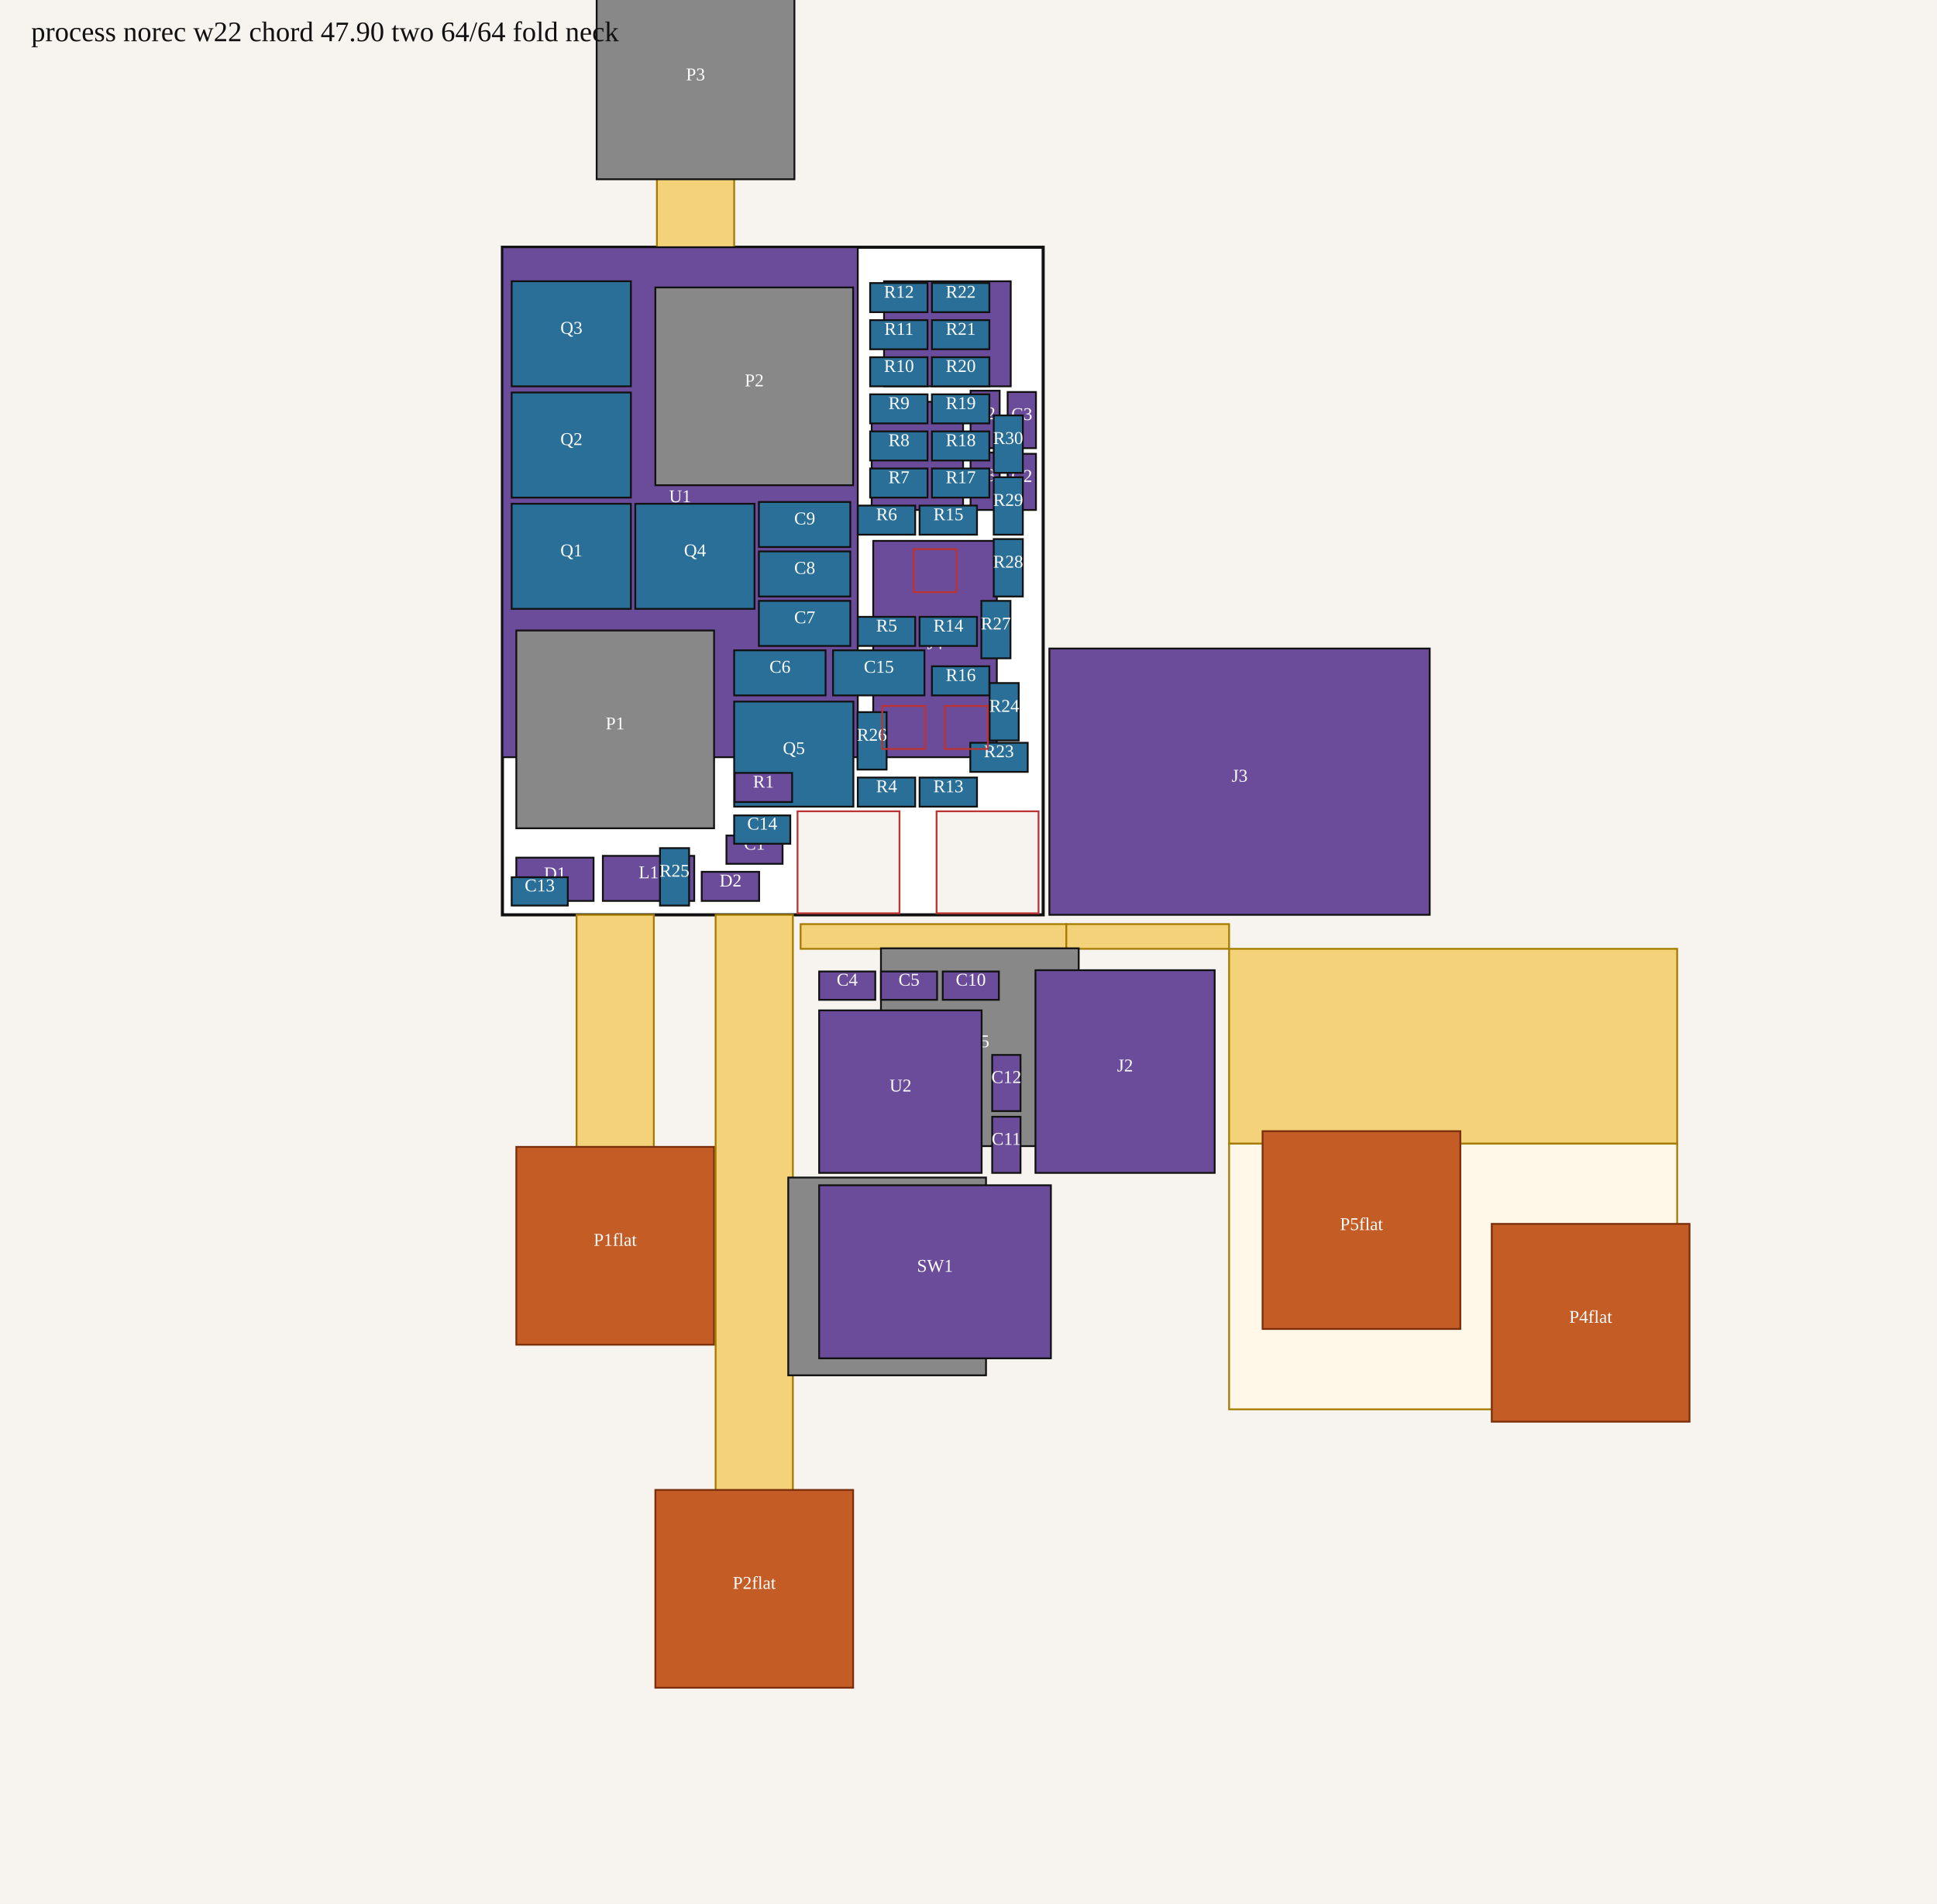
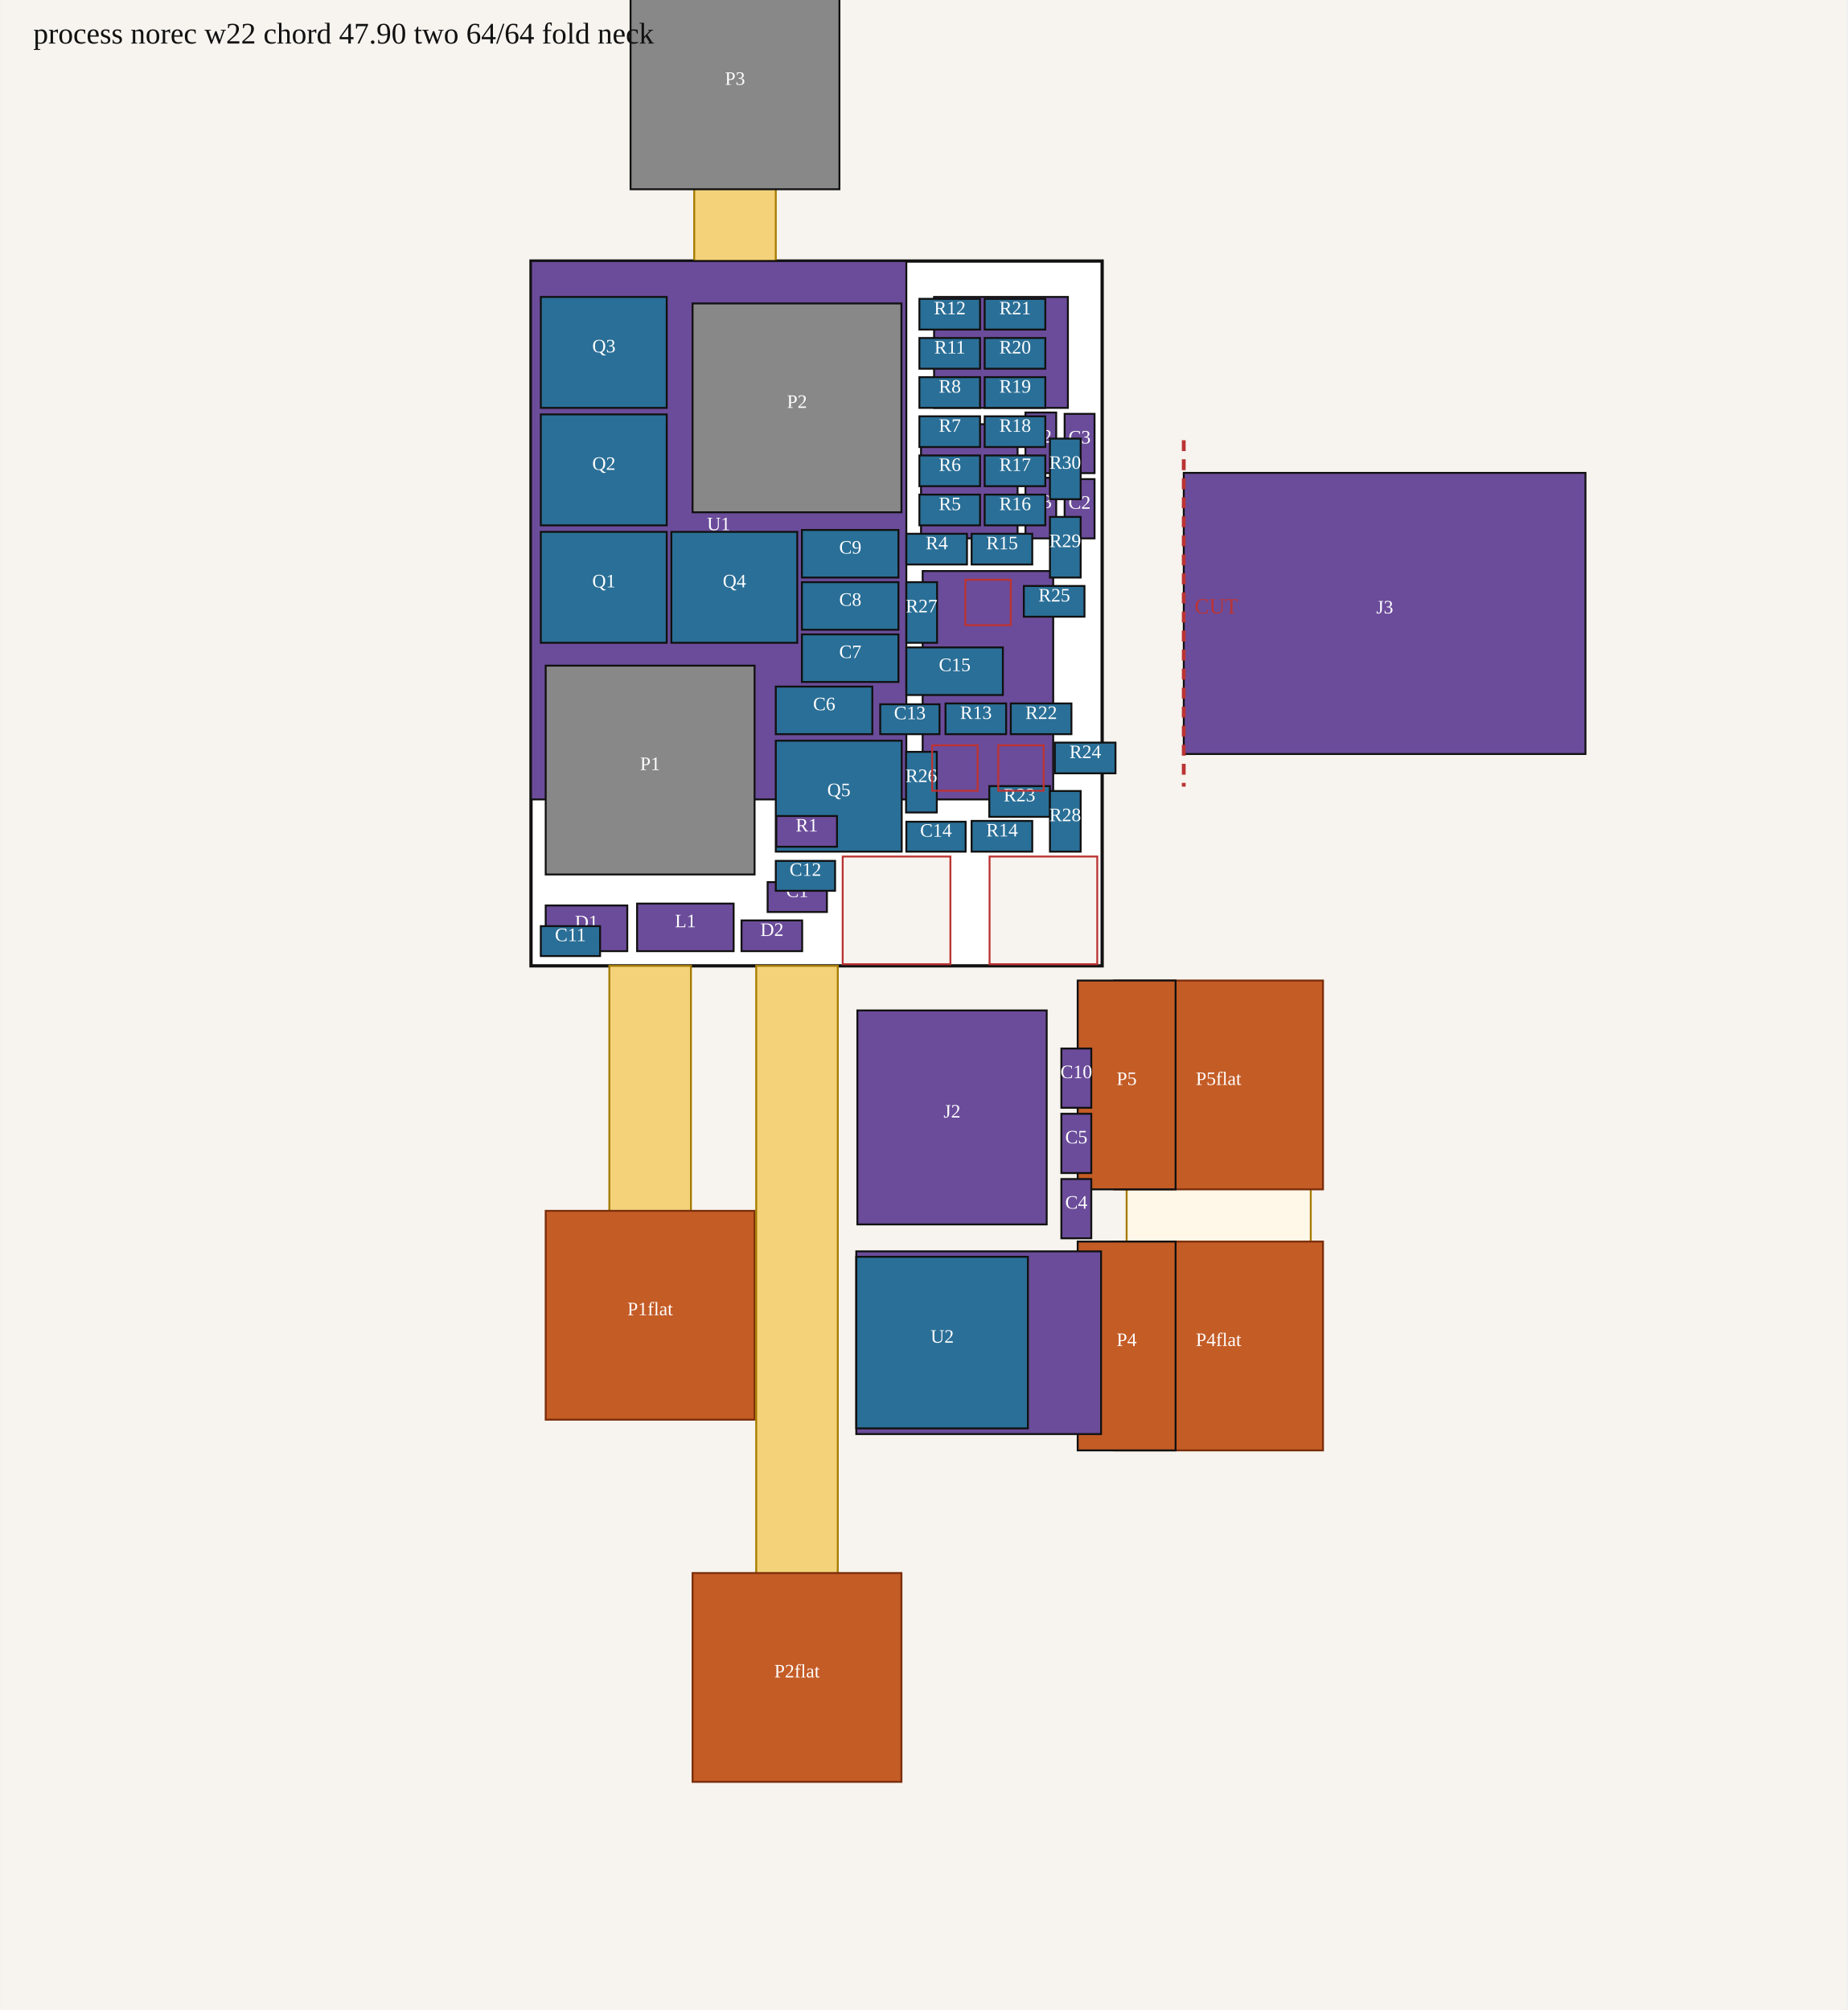
- <svg xmlns="http://www.w3.org/2000/svg" width="752" height="739" viewBox="0 0 752.0 739.2">
+ <svg xmlns="http://www.w3.org/2000/svg" width="679" height="739" viewBox="0 0 678.7 739.2">
  <rect width="100%" height="100%" fill="#f7f4ef" />
  <rect x="195.0" y="96.0" width="210.0" height="259.2" fill="#fff" stroke="#111" stroke-width="1.2" />
-   <rect x="477.2" y="444.0" width="174.0" height="103.2" fill="#fff7e8" stroke="#a67c00" stroke-width="0.7" />
-   <rect x="310.8" y="358.8" width="103.2" height="9.6" fill="#f3d27a" stroke="#a67c00" stroke-width="0.7" />
-   <rect x="414.0" y="358.8" width="63.2" height="9.6" fill="#f3d27a" stroke="#a67c00" stroke-width="0.7" />
-   <rect x="477.2" y="368.4" width="174.0" height="75.6" fill="#f3d27a" stroke="#a67c00" stroke-width="0.7" />
-   <rect x="579.2" y="475.2" width="76.8" height="76.8" fill="#c45c26" stroke="#7a2e0b" stroke-width="0.7" />
-   <text x="617.6" y="513.6" font-size="7" text-anchor="middle" fill="#fff">P4flat</text>
-   <rect x="490.2" y="439.2" width="76.8" height="76.8" fill="#c45c26" stroke="#7a2e0b" stroke-width="0.7" />
-   <text x="528.6" y="477.6" font-size="7" text-anchor="middle" fill="#fff">P5flat</text>
+   <rect x="414.0" y="365.2" width="67.7" height="163.7" fill="#fff7e8" stroke="#a67c00" stroke-width="0.7" />
+   <rect x="409.4" y="456.6" width="76.8" height="76.8" fill="#c45c26" stroke="#7a2e0b" stroke-width="0.7" />
+   <text x="447.8" y="495.0" font-size="7" text-anchor="middle" fill="#fff">P4flat</text>
+   <rect x="409.4" y="360.6" width="76.8" height="76.8" fill="#c45c26" stroke="#7a2e0b" stroke-width="0.7" />
+   <text x="447.8" y="399.0" font-size="7" text-anchor="middle" fill="#fff">P5flat</text>
  <rect x="223.8" y="355.2" width="30.0" height="128.5" fill="#f3d27a" stroke="#a67c00" stroke-width="0.7" />
  <rect x="200.4" y="445.3" width="76.8" height="76.8" fill="#c45c26" stroke="#7a2e0b" stroke-width="0.7" />
  <text x="238.8" y="483.7" font-size="7" text-anchor="middle" fill="#fff">P1flat</text>
  <rect x="277.8" y="355.2" width="30.0" height="261.7" fill="#f3d27a" stroke="#a67c00" stroke-width="0.7" />
  <rect x="254.4" y="578.5" width="76.8" height="76.8" fill="#c45c26" stroke="#7a2e0b" stroke-width="0.7" />
  <text x="292.8" y="616.9" font-size="7" text-anchor="middle" fill="#fff">P2flat</text>
  <rect x="255.0" y="31.2" width="30.0" height="64.8" fill="#f3d27a" stroke="#a67c00" stroke-width="0.7" />
  <rect x="195.0" y="96.0" width="138.0" height="198.0" fill="#6b4c9a" stroke="#111" stroke-width="0.7" />
  <text x="264.0" y="195.0" font-size="7" text-anchor="middle" fill="#fff">U1</text>
  <rect x="200.4" y="244.8" width="76.8" height="76.8" fill="#888" stroke="#111" stroke-width="0.7" />
  <text x="238.8" y="283.2" font-size="7" text-anchor="middle" fill="#fff">P1</text>
  <rect x="254.4" y="111.6" width="76.8" height="76.8" fill="#888" stroke="#111" stroke-width="0.7" />
  <text x="292.8" y="150.0" font-size="7" text-anchor="middle" fill="#fff">P2</text>
  <rect x="231.6" y="-7.2" width="76.8" height="76.8" fill="#888" stroke="#111" stroke-width="0.7" />
  <text x="270.0" y="31.2" font-size="7" text-anchor="middle" fill="#fff">P3</text>
-   <rect x="306.0" y="457.2" width="76.8" height="76.8" fill="#888" stroke="#111" stroke-width="0.7" />
-   <text x="344.4" y="495.6" font-size="7" text-anchor="middle" fill="#fff">P4</text>
-   <rect x="342.0" y="368.2" width="76.8" height="76.8" fill="#888" stroke="#111" stroke-width="0.7" />
-   <text x="380.4" y="406.6" font-size="7" text-anchor="middle" fill="#fff">P5</text>
-   <rect x="318.0" y="460.2" width="90.0" height="67.2" fill="#6b4c9a" stroke="#111" stroke-width="0.7" />
-   <text x="363.0" y="493.8" font-size="7" text-anchor="middle" fill="#fff">SW1</text>
+   <rect x="396.0" y="456.6" width="36.0" height="76.8" fill="#c45c26" stroke="#111" stroke-width="0.7" />
+   <text x="414.0" y="495.0" font-size="7" text-anchor="middle" fill="#fff">P4</text>
+   <rect x="396.0" y="360.6" width="36.0" height="76.8" fill="#c45c26" stroke="#111" stroke-width="0.7" />
+   <text x="414.0" y="399.0" font-size="7" text-anchor="middle" fill="#fff">P5</text>
+   <rect x="314.6" y="460.2" width="90.0" height="67.2" fill="#6b4c9a" stroke="#111" stroke-width="0.7" />
+   <text x="359.6" y="493.8" font-size="7" text-anchor="middle" fill="#fff">SW1</text>
  <rect x="339.0" y="210.0" width="48.0" height="84.0" fill="#6b4c9a" stroke="#111" stroke-width="0.7" />
  <text x="363.0" y="252.0" font-size="7" text-anchor="middle" fill="#fff">J4</text>
-   <rect x="318.0" y="392.3" width="63.1" height="63.1" fill="#6b4c9a" stroke="#111" stroke-width="0.7" />
-   <text x="349.6" y="423.8" font-size="7" text-anchor="middle" fill="#fff">U2</text>
+   <rect x="315.0" y="371.6" width="69.6" height="78.7" fill="#6b4c9a" stroke="#111" stroke-width="0.7" />
+   <text x="349.8" y="411.0" font-size="7" text-anchor="middle" fill="#fff">J2</text>
+   <rect x="314.6" y="462.2" width="63.1" height="63.1" fill="#2a6f97" stroke="#111" stroke-width="0.7" />
+   <text x="346.2" y="493.8" font-size="7" text-anchor="middle" fill="#fff">U2</text>
  <rect x="338.4" y="156.0" width="35.5" height="42.0" fill="#6b4c9a" stroke="#111" stroke-width="0.7" />
  <text x="356.2" y="177.0" font-size="7" text-anchor="middle" fill="#fff">U3</text>
  <rect x="343.2" y="109.2" width="49.2" height="40.8" fill="#6b4c9a" stroke="#111" stroke-width="0.7" />
  <text x="367.8" y="129.6" font-size="7" text-anchor="middle" fill="#fff">U4</text>
-   <rect x="402.0" y="376.7" width="69.6" height="78.7" fill="#6b4c9a" stroke="#111" stroke-width="0.7" />
-   <text x="436.8" y="416.0" font-size="7" text-anchor="middle" fill="#fff">J2</text>
-   <rect x="407.4" y="251.8" width="147.7" height="103.4" fill="#6b4c9a" stroke="#111" stroke-width="0.7" />
-   <text x="481.3" y="303.5" font-size="7" text-anchor="middle" fill="#fff">J3</text>
+   <rect x="435.0" y="173.9" width="147.7" height="103.4" fill="#6b4c9a" stroke="#111" stroke-width="0.7" />
+   <text x="508.9" y="225.6" font-size="7" text-anchor="middle" fill="#fff">J3</text>
  <rect x="200.4" y="333.0" width="30.0" height="16.8" fill="#6b4c9a" stroke="#111" stroke-width="0.7" />
  <text x="215.4" y="341.4" font-size="7" text-anchor="middle" fill="#fff">D1</text>
  <rect x="234.0" y="332.3" width="35.5" height="17.5" fill="#6b4c9a" stroke="#111" stroke-width="0.7" />
  <text x="251.8" y="341.0" font-size="7" text-anchor="middle" fill="#fff">L1</text>
  <rect x="272.4" y="338.5" width="22.3" height="11.3" fill="#6b4c9a" stroke="#111" stroke-width="0.7" />
  <text x="283.6" y="344.2" font-size="7" text-anchor="middle" fill="#fff">D2</text>
  <rect x="198.6" y="195.6" width="46.3" height="40.8" fill="#2a6f97" stroke="#111" stroke-width="0.7" />
  <text x="221.8" y="216.0" font-size="7" text-anchor="middle" fill="#fff">Q1</text>
  <rect x="198.6" y="152.4" width="46.3" height="40.8" fill="#2a6f97" stroke="#111" stroke-width="0.7" />
  <text x="221.8" y="172.8" font-size="7" text-anchor="middle" fill="#fff">Q2</text>
  <rect x="198.6" y="109.2" width="46.3" height="40.8" fill="#2a6f97" stroke="#111" stroke-width="0.7" />
  <text x="221.8" y="129.6" font-size="7" text-anchor="middle" fill="#fff">Q3</text>
  <rect x="246.6" y="195.6" width="46.3" height="40.8" fill="#2a6f97" stroke="#111" stroke-width="0.7" />
  <text x="269.8" y="216.0" font-size="7" text-anchor="middle" fill="#fff">Q4</text>
  <rect x="285.0" y="272.4" width="46.3" height="40.8" fill="#2a6f97" stroke="#111" stroke-width="0.7" />
  <text x="308.2" y="292.8" font-size="7" text-anchor="middle" fill="#fff">Q5</text>
  <rect x="285.2" y="300.1" width="22.3" height="11.3" fill="#6b4c9a" stroke="#111" stroke-width="0.7" />
  <text x="296.4" y="305.8" font-size="7" text-anchor="middle" fill="#fff">R1</text>
  <rect x="376.8" y="151.7" width="11.3" height="22.3" fill="#6b4c9a" stroke="#111" stroke-width="0.7" />
  <text x="382.4" y="162.8" font-size="7" text-anchor="middle" fill="#fff">R2</text>
  <rect x="376.8" y="175.7" width="11.3" height="22.3" fill="#6b4c9a" stroke="#111" stroke-width="0.7" />
  <text x="382.4" y="186.8" font-size="7" text-anchor="middle" fill="#fff">R3</text>
  <rect x="282.0" y="324.4" width="21.8" height="11.0" fill="#6b4c9a" stroke="#111" stroke-width="0.7" />
  <text x="292.9" y="329.9" font-size="7" text-anchor="middle" fill="#fff">C1</text>
  <rect x="391.2" y="176.2" width="11.0" height="21.8" fill="#6b4c9a" stroke="#111" stroke-width="0.7" />
  <text x="396.7" y="187.1" font-size="7" text-anchor="middle" fill="#fff">C2</text>
  <rect x="391.2" y="152.2" width="11.0" height="21.8" fill="#6b4c9a" stroke="#111" stroke-width="0.7" />
  <text x="396.7" y="163.1" font-size="7" text-anchor="middle" fill="#fff">C3</text>
-   <rect x="318.0" y="377.2" width="21.8" height="11.0" fill="#6b4c9a" stroke="#111" stroke-width="0.7" />
-   <text x="328.9" y="382.7" font-size="7" text-anchor="middle" fill="#fff">C4</text>
-   <rect x="342.0" y="377.2" width="21.8" height="11.0" fill="#6b4c9a" stroke="#111" stroke-width="0.7" />
-   <text x="352.9" y="382.7" font-size="7" text-anchor="middle" fill="#fff">C5</text>
+   <rect x="390.0" y="433.6" width="11.0" height="21.8" fill="#6b4c9a" stroke="#111" stroke-width="0.7" />
+   <text x="395.5" y="444.5" font-size="7" text-anchor="middle" fill="#fff">C4</text>
+   <rect x="390.0" y="409.6" width="11.0" height="21.8" fill="#6b4c9a" stroke="#111" stroke-width="0.7" />
+   <text x="395.5" y="420.5" font-size="7" text-anchor="middle" fill="#fff">C5</text>
  <rect x="285.0" y="252.5" width="35.5" height="17.5" fill="#2a6f97" stroke="#111" stroke-width="0.7" />
  <text x="302.8" y="261.2" font-size="7" text-anchor="middle" fill="#fff">C6</text>
  <rect x="294.6" y="233.3" width="35.5" height="17.5" fill="#2a6f97" stroke="#111" stroke-width="0.7" />
  <text x="312.4" y="242.0" font-size="7" text-anchor="middle" fill="#fff">C7</text>
  <rect x="294.6" y="214.1" width="35.5" height="17.5" fill="#2a6f97" stroke="#111" stroke-width="0.7" />
  <text x="312.4" y="222.8" font-size="7" text-anchor="middle" fill="#fff">C8</text>
  <rect x="294.6" y="194.9" width="35.5" height="17.5" fill="#2a6f97" stroke="#111" stroke-width="0.7" />
  <text x="312.4" y="203.6" font-size="7" text-anchor="middle" fill="#fff">C9</text>
-   <rect x="366.0" y="377.2" width="21.8" height="11.0" fill="#6b4c9a" stroke="#111" stroke-width="0.7" />
-   <text x="376.9" y="382.7" font-size="7" text-anchor="middle" fill="#fff">C10</text>
-   <rect x="385.2" y="433.6" width="11.0" height="21.8" fill="#6b4c9a" stroke="#111" stroke-width="0.7" />
-   <text x="390.7" y="444.5" font-size="7" text-anchor="middle" fill="#fff">C11</text>
-   <rect x="385.2" y="409.6" width="11.0" height="21.8" fill="#6b4c9a" stroke="#111" stroke-width="0.7" />
-   <text x="390.7" y="420.5" font-size="7" text-anchor="middle" fill="#fff">C12</text>
+   <rect x="390.0" y="385.6" width="11.0" height="21.8" fill="#6b4c9a" stroke="#111" stroke-width="0.7" />
+   <text x="395.5" y="396.5" font-size="7" text-anchor="middle" fill="#fff">C10</text>
  <rect x="198.6" y="340.6" width="21.8" height="11.0" fill="#2a6f97" stroke="#111" stroke-width="0.7" />
-   <text x="209.5" y="346.1" font-size="7" text-anchor="middle" fill="#fff">C13</text>
+   <text x="209.5" y="346.1" font-size="7" text-anchor="middle" fill="#fff">C11</text>
  <rect x="285.0" y="316.6" width="21.8" height="11.0" fill="#2a6f97" stroke="#111" stroke-width="0.7" />
-   <text x="295.9" y="322.1" font-size="7" text-anchor="middle" fill="#fff">C14</text>
-   <rect x="323.4" y="252.5" width="35.5" height="17.5" fill="#2a6f97" stroke="#111" stroke-width="0.7" />
-   <text x="341.2" y="261.2" font-size="7" text-anchor="middle" fill="#fff">C15</text>
-   <rect x="333.0" y="301.9" width="22.3" height="11.3" fill="#2a6f97" stroke="#111" stroke-width="0.7" />
-   <text x="344.2" y="307.6" font-size="7" text-anchor="middle" fill="#fff">R4</text>
-   <rect x="333.0" y="239.5" width="22.3" height="11.3" fill="#2a6f97" stroke="#111" stroke-width="0.7" />
-   <text x="344.2" y="245.2" font-size="7" text-anchor="middle" fill="#fff">R5</text>
+   <text x="295.9" y="322.1" font-size="7" text-anchor="middle" fill="#fff">C12</text>
+   <rect x="323.4" y="259.0" width="21.8" height="11.0" fill="#2a6f97" stroke="#111" stroke-width="0.7" />
+   <text x="334.3" y="264.5" font-size="7" text-anchor="middle" fill="#fff">C13</text>
+   <rect x="333.0" y="302.2" width="21.8" height="11.0" fill="#2a6f97" stroke="#111" stroke-width="0.7" />
+   <text x="343.9" y="307.7" font-size="7" text-anchor="middle" fill="#fff">C14</text>
+   <rect x="333.0" y="238.1" width="35.5" height="17.5" fill="#2a6f97" stroke="#111" stroke-width="0.7" />
+   <text x="350.8" y="246.8" font-size="7" text-anchor="middle" fill="#fff">C15</text>
  <rect x="333.0" y="196.3" width="22.3" height="11.3" fill="#2a6f97" stroke="#111" stroke-width="0.7" />
-   <text x="344.2" y="202.0" font-size="7" text-anchor="middle" fill="#fff">R6</text>
+   <text x="344.2" y="202.0" font-size="7" text-anchor="middle" fill="#fff">R4</text>
  <rect x="337.8" y="181.9" width="22.3" height="11.3" fill="#2a6f97" stroke="#111" stroke-width="0.7" />
-   <text x="349.0" y="187.6" font-size="7" text-anchor="middle" fill="#fff">R7</text>
+   <text x="349.0" y="187.6" font-size="7" text-anchor="middle" fill="#fff">R5</text>
  <rect x="337.8" y="167.5" width="22.3" height="11.3" fill="#2a6f97" stroke="#111" stroke-width="0.7" />
-   <text x="349.0" y="173.2" font-size="7" text-anchor="middle" fill="#fff">R8</text>
+   <text x="349.0" y="173.2" font-size="7" text-anchor="middle" fill="#fff">R6</text>
  <rect x="337.8" y="153.1" width="22.3" height="11.3" fill="#2a6f97" stroke="#111" stroke-width="0.7" />
-   <text x="349.0" y="158.8" font-size="7" text-anchor="middle" fill="#fff">R9</text>
+   <text x="349.0" y="158.8" font-size="7" text-anchor="middle" fill="#fff">R7</text>
  <rect x="337.8" y="138.7" width="22.3" height="11.3" fill="#2a6f97" stroke="#111" stroke-width="0.7" />
-   <text x="349.0" y="144.4" font-size="7" text-anchor="middle" fill="#fff">R10</text>
+   <text x="349.0" y="144.4" font-size="7" text-anchor="middle" fill="#fff">R8</text>
  <rect x="337.8" y="124.3" width="22.3" height="11.3" fill="#2a6f97" stroke="#111" stroke-width="0.7" />
  <text x="349.0" y="130.0" font-size="7" text-anchor="middle" fill="#fff">R11</text>
  <rect x="337.8" y="109.9" width="22.3" height="11.3" fill="#2a6f97" stroke="#111" stroke-width="0.7" />
  <text x="349.0" y="115.6" font-size="7" text-anchor="middle" fill="#fff">R12</text>
+   <rect x="347.4" y="258.7" width="22.3" height="11.3" fill="#2a6f97" stroke="#111" stroke-width="0.7" />
+   <text x="358.6" y="264.4" font-size="7" text-anchor="middle" fill="#fff">R13</text>
  <rect x="357.0" y="301.9" width="22.3" height="11.3" fill="#2a6f97" stroke="#111" stroke-width="0.7" />
-   <text x="368.2" y="307.6" font-size="7" text-anchor="middle" fill="#fff">R13</text>
-   <rect x="357.0" y="239.5" width="22.3" height="11.3" fill="#2a6f97" stroke="#111" stroke-width="0.7" />
-   <text x="368.2" y="245.2" font-size="7" text-anchor="middle" fill="#fff">R14</text>
+   <text x="368.2" y="307.6" font-size="7" text-anchor="middle" fill="#fff">R14</text>
  <rect x="357.0" y="196.3" width="22.3" height="11.3" fill="#2a6f97" stroke="#111" stroke-width="0.7" />
  <text x="368.2" y="202.0" font-size="7" text-anchor="middle" fill="#fff">R15</text>
-   <rect x="361.8" y="258.7" width="22.3" height="11.3" fill="#2a6f97" stroke="#111" stroke-width="0.7" />
-   <text x="373.0" y="264.4" font-size="7" text-anchor="middle" fill="#fff">R16</text>
  <rect x="361.8" y="181.9" width="22.3" height="11.3" fill="#2a6f97" stroke="#111" stroke-width="0.7" />
-   <text x="373.0" y="187.6" font-size="7" text-anchor="middle" fill="#fff">R17</text>
+   <text x="373.0" y="187.6" font-size="7" text-anchor="middle" fill="#fff">R16</text>
  <rect x="361.8" y="167.5" width="22.3" height="11.3" fill="#2a6f97" stroke="#111" stroke-width="0.7" />
-   <text x="373.0" y="173.2" font-size="7" text-anchor="middle" fill="#fff">R18</text>
+   <text x="373.0" y="173.2" font-size="7" text-anchor="middle" fill="#fff">R17</text>
  <rect x="361.8" y="153.1" width="22.3" height="11.3" fill="#2a6f97" stroke="#111" stroke-width="0.7" />
-   <text x="373.0" y="158.8" font-size="7" text-anchor="middle" fill="#fff">R19</text>
+   <text x="373.0" y="158.8" font-size="7" text-anchor="middle" fill="#fff">R18</text>
  <rect x="361.8" y="138.7" width="22.3" height="11.3" fill="#2a6f97" stroke="#111" stroke-width="0.7" />
-   <text x="373.0" y="144.4" font-size="7" text-anchor="middle" fill="#fff">R20</text>
+   <text x="373.0" y="144.4" font-size="7" text-anchor="middle" fill="#fff">R19</text>
  <rect x="361.8" y="124.3" width="22.3" height="11.3" fill="#2a6f97" stroke="#111" stroke-width="0.7" />
-   <text x="373.0" y="130.0" font-size="7" text-anchor="middle" fill="#fff">R21</text>
+   <text x="373.0" y="130.0" font-size="7" text-anchor="middle" fill="#fff">R20</text>
  <rect x="361.8" y="109.9" width="22.3" height="11.3" fill="#2a6f97" stroke="#111" stroke-width="0.7" />
-   <text x="373.0" y="115.6" font-size="7" text-anchor="middle" fill="#fff">R22</text>
-   <rect x="376.7" y="288.4" width="22.3" height="11.3" fill="#2a6f97" stroke="#111" stroke-width="0.7" />
-   <text x="387.8" y="294.0" font-size="7" text-anchor="middle" fill="#fff">R23</text>
-   <rect x="384.2" y="265.2" width="11.3" height="22.3" fill="#2a6f97" stroke="#111" stroke-width="0.7" />
-   <text x="389.9" y="276.4" font-size="7" text-anchor="middle" fill="#fff">R24</text>
-   <rect x="256.2" y="329.3" width="11.3" height="22.3" fill="#2a6f97" stroke="#111" stroke-width="0.7" />
-   <text x="261.8" y="340.4" font-size="7" text-anchor="middle" fill="#fff">R25</text>
+   <text x="373.0" y="115.6" font-size="7" text-anchor="middle" fill="#fff">R21</text>
+   <rect x="371.4" y="258.7" width="22.3" height="11.3" fill="#2a6f97" stroke="#111" stroke-width="0.7" />
+   <text x="382.6" y="264.4" font-size="7" text-anchor="middle" fill="#fff">R22</text>
+   <rect x="363.5" y="289.1" width="22.3" height="11.3" fill="#2a6f97" stroke="#111" stroke-width="0.7" />
+   <text x="374.6" y="294.7" font-size="7" text-anchor="middle" fill="#fff">R23</text>
+   <rect x="387.6" y="273.1" width="22.3" height="11.3" fill="#2a6f97" stroke="#111" stroke-width="0.7" />
+   <text x="398.8" y="278.8" font-size="7" text-anchor="middle" fill="#fff">R24</text>
+   <rect x="376.2" y="215.5" width="22.3" height="11.3" fill="#2a6f97" stroke="#111" stroke-width="0.7" />
+   <text x="387.4" y="221.2" font-size="7" text-anchor="middle" fill="#fff">R25</text>
  <rect x="332.9" y="276.5" width="11.3" height="22.3" fill="#2a6f97" stroke="#111" stroke-width="0.7" />
  <text x="338.5" y="287.6" font-size="7" text-anchor="middle" fill="#fff">R26</text>
-   <rect x="381.0" y="233.3" width="11.3" height="22.3" fill="#2a6f97" stroke="#111" stroke-width="0.7" />
-   <text x="386.6" y="244.4" font-size="7" text-anchor="middle" fill="#fff">R27</text>
-   <rect x="385.8" y="209.3" width="11.3" height="22.3" fill="#2a6f97" stroke="#111" stroke-width="0.7" />
-   <text x="391.4" y="220.4" font-size="7" text-anchor="middle" fill="#fff">R28</text>
-   <rect x="385.8" y="185.3" width="11.3" height="22.3" fill="#2a6f97" stroke="#111" stroke-width="0.7" />
-   <text x="391.4" y="196.4" font-size="7" text-anchor="middle" fill="#fff">R29</text>
+   <rect x="333.0" y="214.1" width="11.3" height="22.3" fill="#2a6f97" stroke="#111" stroke-width="0.7" />
+   <text x="338.6" y="225.2" font-size="7" text-anchor="middle" fill="#fff">R27</text>
+   <rect x="385.8" y="290.9" width="11.3" height="22.3" fill="#2a6f97" stroke="#111" stroke-width="0.7" />
+   <text x="391.4" y="302.0" font-size="7" text-anchor="middle" fill="#fff">R28</text>
+   <rect x="385.8" y="190.1" width="11.3" height="22.3" fill="#2a6f97" stroke="#111" stroke-width="0.7" />
+   <text x="391.4" y="201.2" font-size="7" text-anchor="middle" fill="#fff">R29</text>
  <rect x="385.8" y="161.3" width="11.3" height="22.3" fill="#2a6f97" stroke="#111" stroke-width="0.7" />
  <text x="391.4" y="172.4" font-size="7" text-anchor="middle" fill="#fff">R30</text>
  <rect x="309.6" y="315.0" width="39.6" height="39.6" fill="#f7f4ef" stroke="#b33" stroke-width="0.7" />
  <rect x="363.6" y="315.0" width="39.6" height="39.6" fill="#f7f4ef" stroke="#b33" stroke-width="0.7" />
  <rect x="354.7" y="213.2" width="16.7" height="16.7" fill="none" stroke="#b33" stroke-width="0.7" />
  <rect x="342.5" y="274.1" width="16.7" height="16.7" fill="none" stroke="#b33" stroke-width="0.7" />
  <rect x="366.8" y="274.1" width="16.7" height="16.7" fill="none" stroke="#b33" stroke-width="0.7" />
+   <line x1="435.0" y1="161.9" x2="435.0" y2="289.3" stroke="#b33" stroke-width="1.4" stroke-dasharray="4 3" />
+   <text x="439.0" y="225.6" font-size="8" fill="#b33">CUT</text>
  <text x="12" y="16" font-size="11" fill="#111">process norec w22 chord 47.90 two 64/64 fold neck</text>
</svg>
